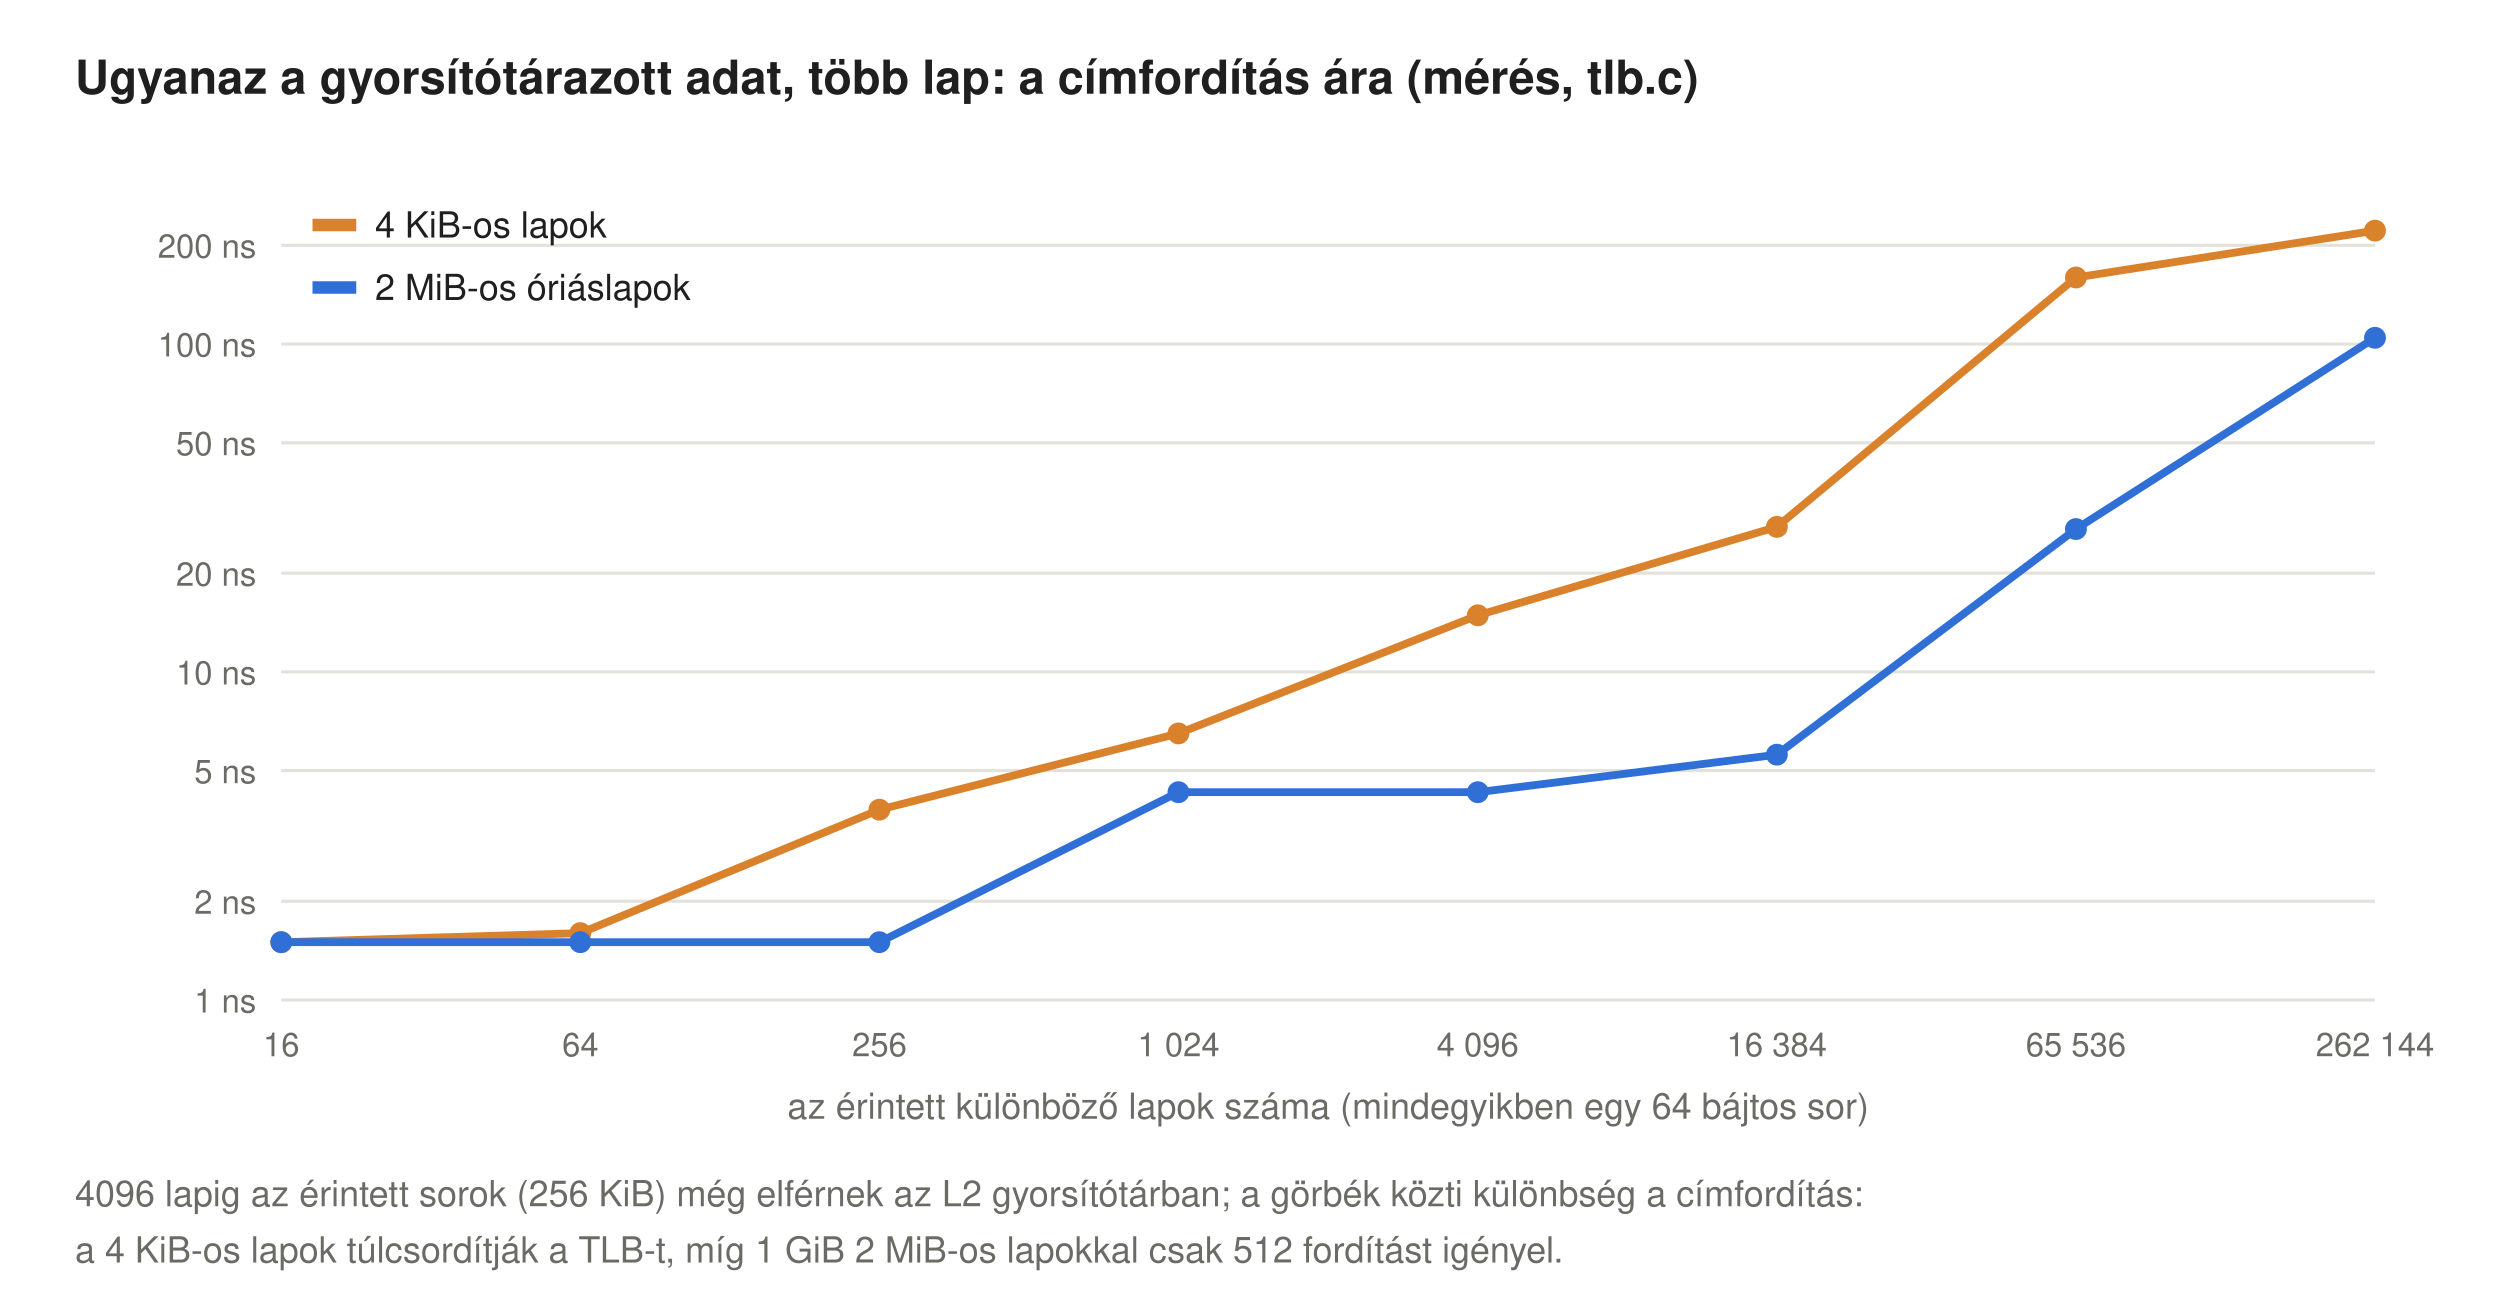
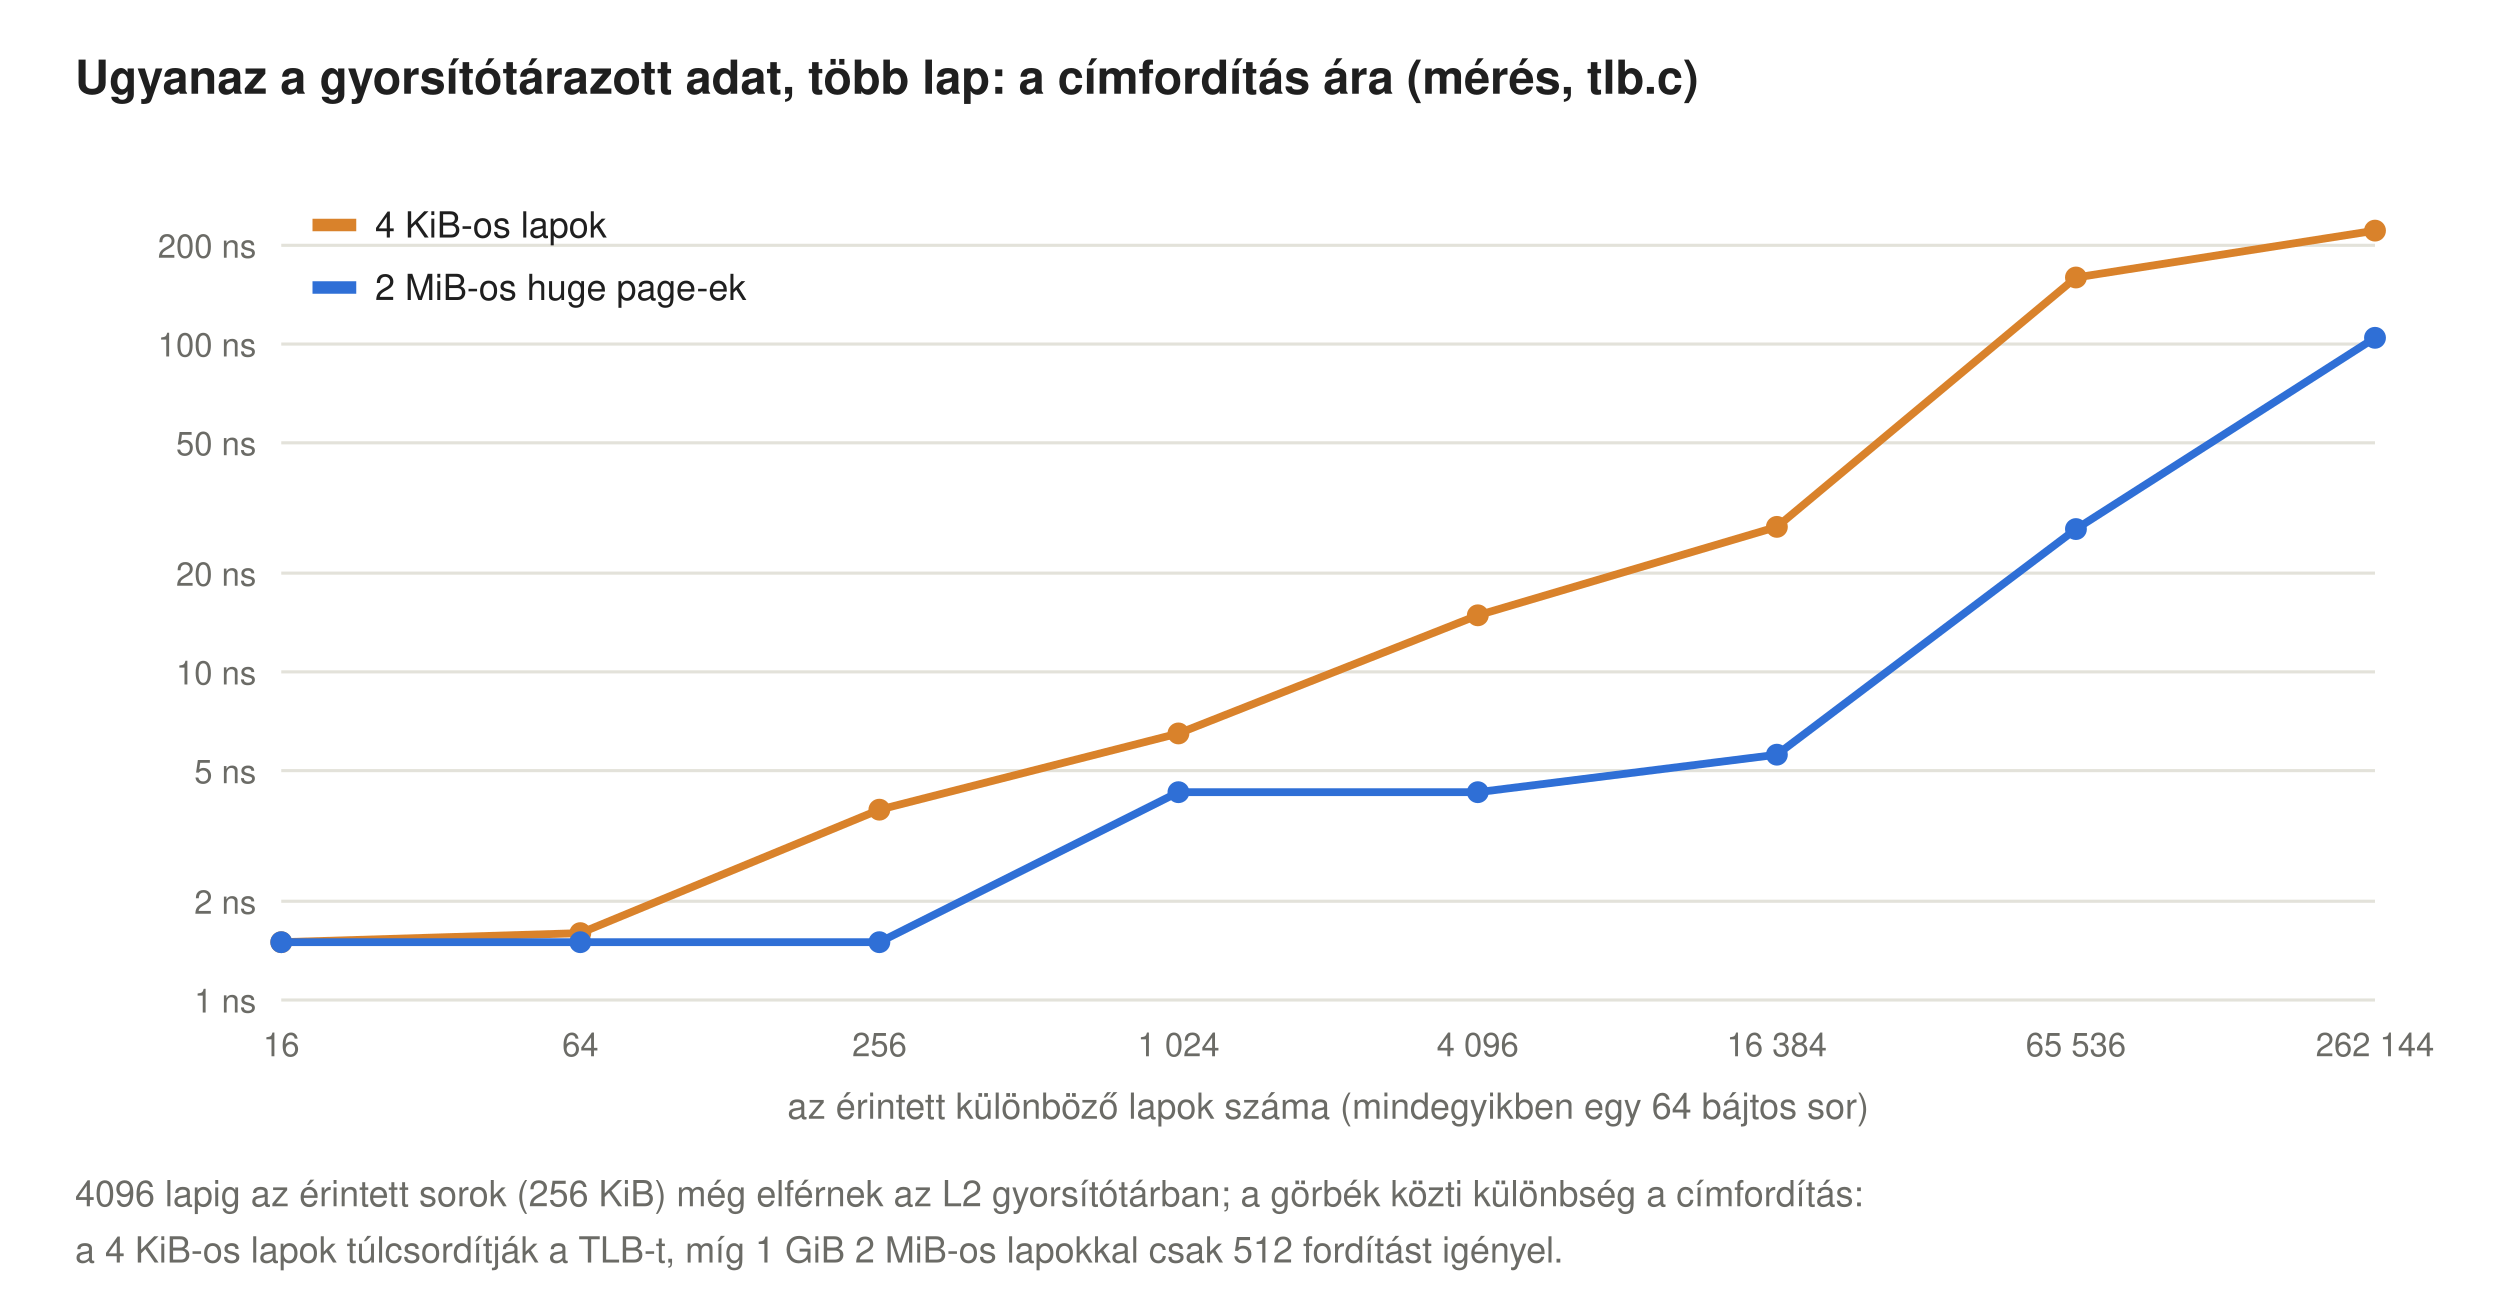
<svg xmlns="http://www.w3.org/2000/svg" viewBox="0 0 800 420" width="800" height="420" role="img" aria-label="Ugyanaz a gyorsítótárazott adat, több lap: a címfordítás ára (mérés, tlb.c)">
  <style>
  .ink{fill:#1f1f1f}.quiet{fill:#6b6b66}.edge{stroke:#b5b4a8}.edgef{fill:#b5b4a8}
  .grid{stroke:#e3e2da}.acc{stroke:#2f6fd6}.accf{fill:#2f6fd6;fill-opacity:.12}.acct{fill:#2f6fd6}
  .c2{fill:#d9822b}.c2s{stroke:#d9822b}.c2f{fill:#d9822b;fill-opacity:.14}.tint{fill:#f4f3ee}
  .bad{fill:#c8372d}.bads{stroke:#c8372d}.badf{fill:#c8372d;fill-opacity:.14}
  text{font-family:-apple-system,BlinkMacSystemFont,'Segoe UI',Helvetica,Arial,sans-serif}
  @media (prefers-color-scheme: dark){
    .ink{fill:#e8e8e3}.quiet{fill:#a3a39c}.edge{stroke:#6f6e66}.edgef{fill:#6f6e66}
    .grid{stroke:#3a3a35}.acc{stroke:#5b93ef}.accf{fill:#5b93ef;fill-opacity:.18}.acct{fill:#7aa9f5}
    .c2{fill:#eb9a4b}.c2s{stroke:#eb9a4b}.c2f{fill:#eb9a4b;fill-opacity:.2}.tint{fill:#22221f}
    .bad{fill:#ff7b70}.bads{stroke:#ff7b70}.badf{fill:#ff7b70;fill-opacity:.2}
  }
</style>
  <text x="24" y="30" font-size="15" font-weight="600" class="ink" text-anchor="start">Ugyanaz a gyorsítótárazott adat, több lap: a címfordítás ára (mérés, tlb.c)</text>
  <line x1="90" y1="320.0" x2="760" y2="320.0" class="grid" />
  <text x="82" y="324.0" font-size="10.5" font-weight="400" class="quiet" text-anchor="end">1 ns</text>
  <line x1="90" y1="288.4" x2="760" y2="288.4" class="grid" />
  <text x="82" y="292.404" font-size="10.5" font-weight="400" class="quiet" text-anchor="end">2 ns</text>
  <line x1="90" y1="246.6" x2="760" y2="246.6" class="grid" />
  <text x="82" y="250.636" font-size="10.5" font-weight="400" class="quiet" text-anchor="end">5 ns</text>
  <line x1="90" y1="215.0" x2="760" y2="215.0" class="grid" />
  <text x="82" y="219.039" font-size="10.5" font-weight="400" class="quiet" text-anchor="end">10 ns</text>
  <line x1="90" y1="183.4" x2="760" y2="183.4" class="grid" />
  <text x="82" y="187.443" font-size="10.5" font-weight="400" class="quiet" text-anchor="end">20 ns</text>
  <line x1="90" y1="141.7" x2="760" y2="141.7" class="grid" />
  <text x="82" y="145.675" font-size="10.5" font-weight="400" class="quiet" text-anchor="end">50 ns</text>
  <line x1="90" y1="110.1" x2="760" y2="110.1" class="grid" />
  <text x="82" y="114.079" font-size="10.5" font-weight="400" class="quiet" text-anchor="end">100 ns</text>
  <line x1="90" y1="78.5" x2="760" y2="78.5" class="grid" />
  <text x="82" y="82.483" font-size="10.5" font-weight="400" class="quiet" text-anchor="end">200 ns</text>
  <text x="90.0" y="338" font-size="10.5" font-weight="400" class="quiet" text-anchor="middle">16</text>
  <text x="185.714" y="338" font-size="10.5" font-weight="400" class="quiet" text-anchor="middle">64</text>
  <text x="281.429" y="338" font-size="10.5" font-weight="400" class="quiet" text-anchor="middle">256</text>
  <text x="377.143" y="338" font-size="10.5" font-weight="400" class="quiet" text-anchor="middle">1 024</text>
  <text x="472.857" y="338" font-size="10.5" font-weight="400" class="quiet" text-anchor="middle">4 096</text>
  <text x="568.571" y="338" font-size="10.5" font-weight="400" class="quiet" text-anchor="middle">16 384</text>
  <text x="664.286" y="338" font-size="10.5" font-weight="400" class="quiet" text-anchor="middle">65 536</text>
  <text x="760.0" y="338" font-size="10.5" font-weight="400" class="quiet" text-anchor="middle">262 144</text>
  <text x="425.0" y="358" font-size="11.5" font-weight="400" class="quiet" text-anchor="middle">az érintett különböző lapok száma (mindegyikben egy 64 bájtos sor)</text>
  <polyline points="90.0,301.5 185.7,298.6 281.4,259.1 377.1,234.7 472.9,196.9 568.6,168.6 664.3,88.8 760.0,73.8" fill="none" class="c2s" stroke-width="2.5" />
  <circle cx="90.0" cy="301.5" r="3.5" class="c2" />
  <circle cx="185.7" cy="298.6" r="3.5" class="c2" />
  <circle cx="281.4" cy="259.1" r="3.5" class="c2" />
  <circle cx="377.1" cy="234.7" r="3.5" class="c2" />
  <circle cx="472.9" cy="196.9" r="3.5" class="c2" />
  <circle cx="568.6" cy="168.6" r="3.5" class="c2" />
  <circle cx="664.3" cy="88.8" r="3.5" class="c2" />
  <circle cx="760.0" cy="73.8" r="3.5" class="c2" />
  <polyline points="90.0,301.5 185.7,301.5 281.4,301.5 377.1,253.5 472.9,253.5 568.6,241.5 664.3,169.3 760.0,108.1" fill="none" class="acc" stroke-width="2.5" />
  <circle cx="90.0" cy="301.5" r="3.5" class="acct" />
  <circle cx="185.7" cy="301.5" r="3.5" class="acct" />
  <circle cx="281.4" cy="301.5" r="3.5" class="acct" />
  <circle cx="377.1" cy="253.5" r="3.5" class="acct" />
  <circle cx="472.9" cy="253.5" r="3.5" class="acct" />
  <circle cx="568.6" cy="241.5" r="3.5" class="acct" />
  <circle cx="664.3" cy="169.3" r="3.5" class="acct" />
  <circle cx="760.0" cy="108.1" r="3.5" class="acct" />
  <rect x="100" y="70" width="14" height="4" class="c2" />
  <text x="120" y="76" font-size="11.5" font-weight="400" class="ink" text-anchor="start">4 KiB-os lapok</text>
  <rect x="100" y="90" width="14" height="4" class="acct" />
-   <text x="120" y="96" font-size="11.5" font-weight="400" class="ink" text-anchor="start">2 MiB-os óriáslapok</text>
+   <text x="120" y="96" font-size="11.5" font-weight="400" class="ink" text-anchor="start">2 MiB-os huge page-ek</text>
  <text x="24" y="386" font-size="11.5" font-weight="400" class="quiet" text-anchor="start">4096 lapig az érintett sorok (256 KiB) még elférnek az L2 gyorsítótárban; a görbék közti különbség a címfordítás:</text>
  <text x="24" y="404" font-size="11.5" font-weight="400" class="quiet" text-anchor="start">a 4 KiB-os lapok túlcsordítják a TLB-t, míg 1 GiB 2 MiB-os lapokkal csak 512 fordítást igényel.</text>
</svg>
